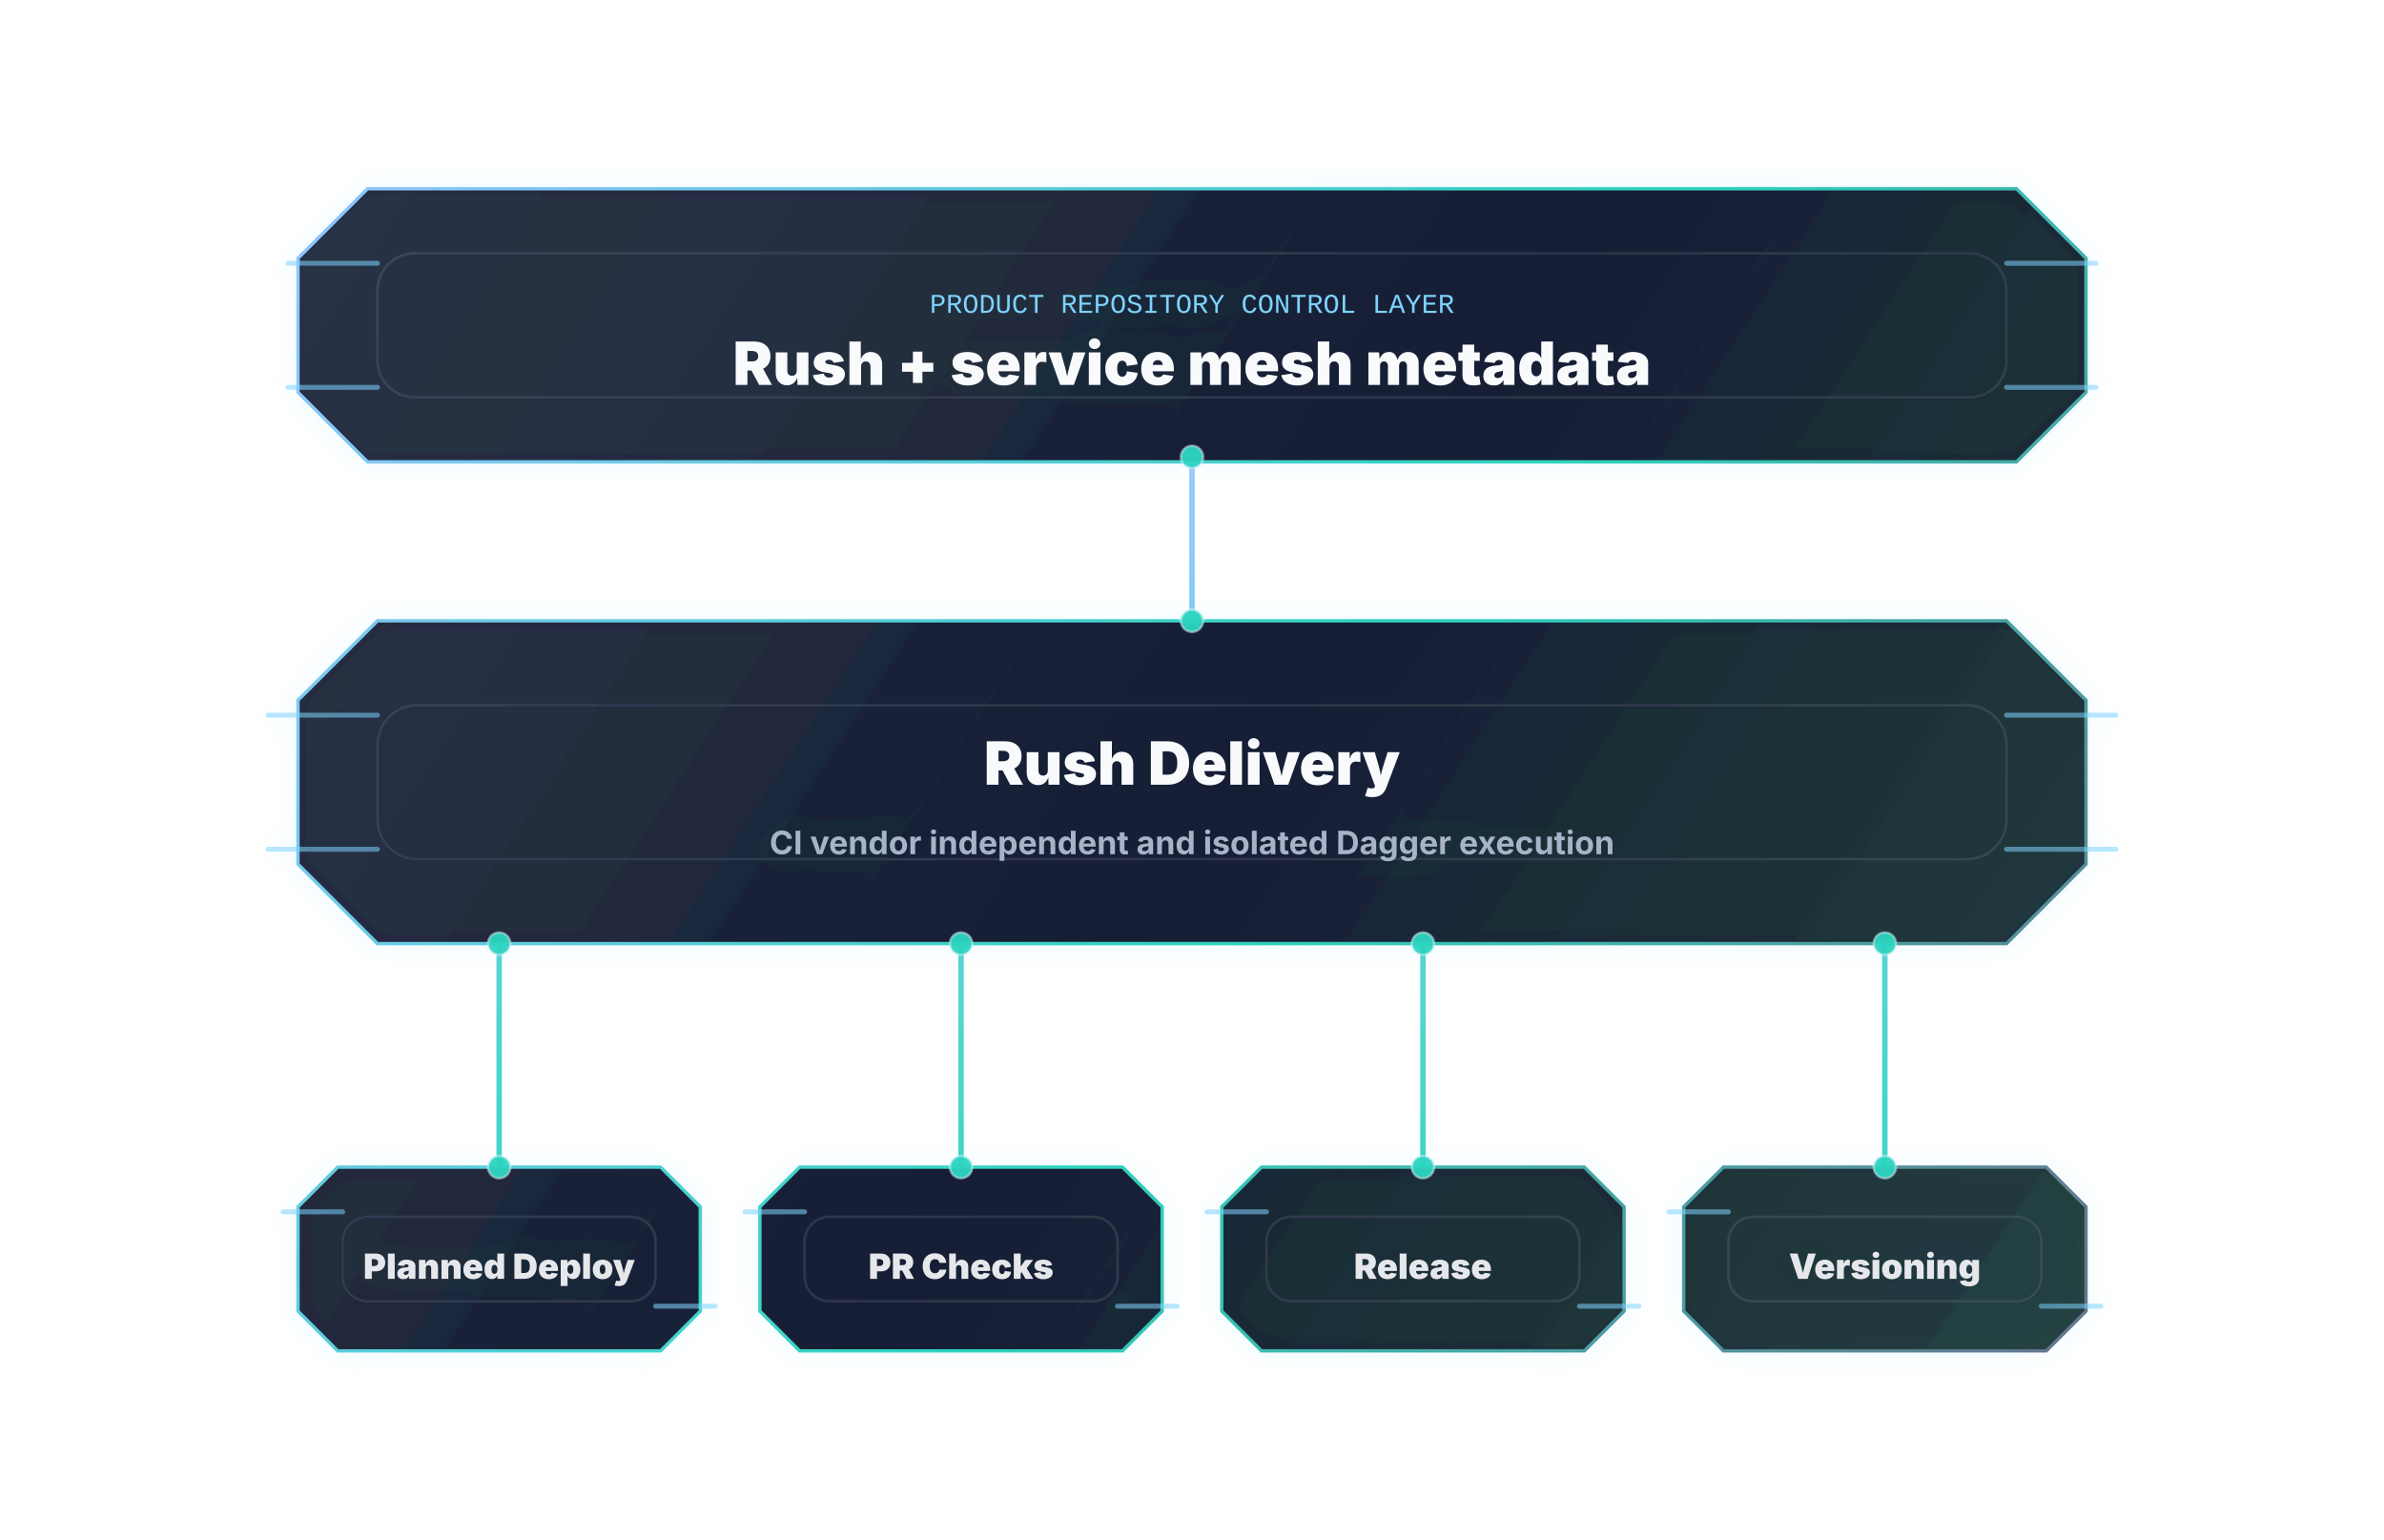
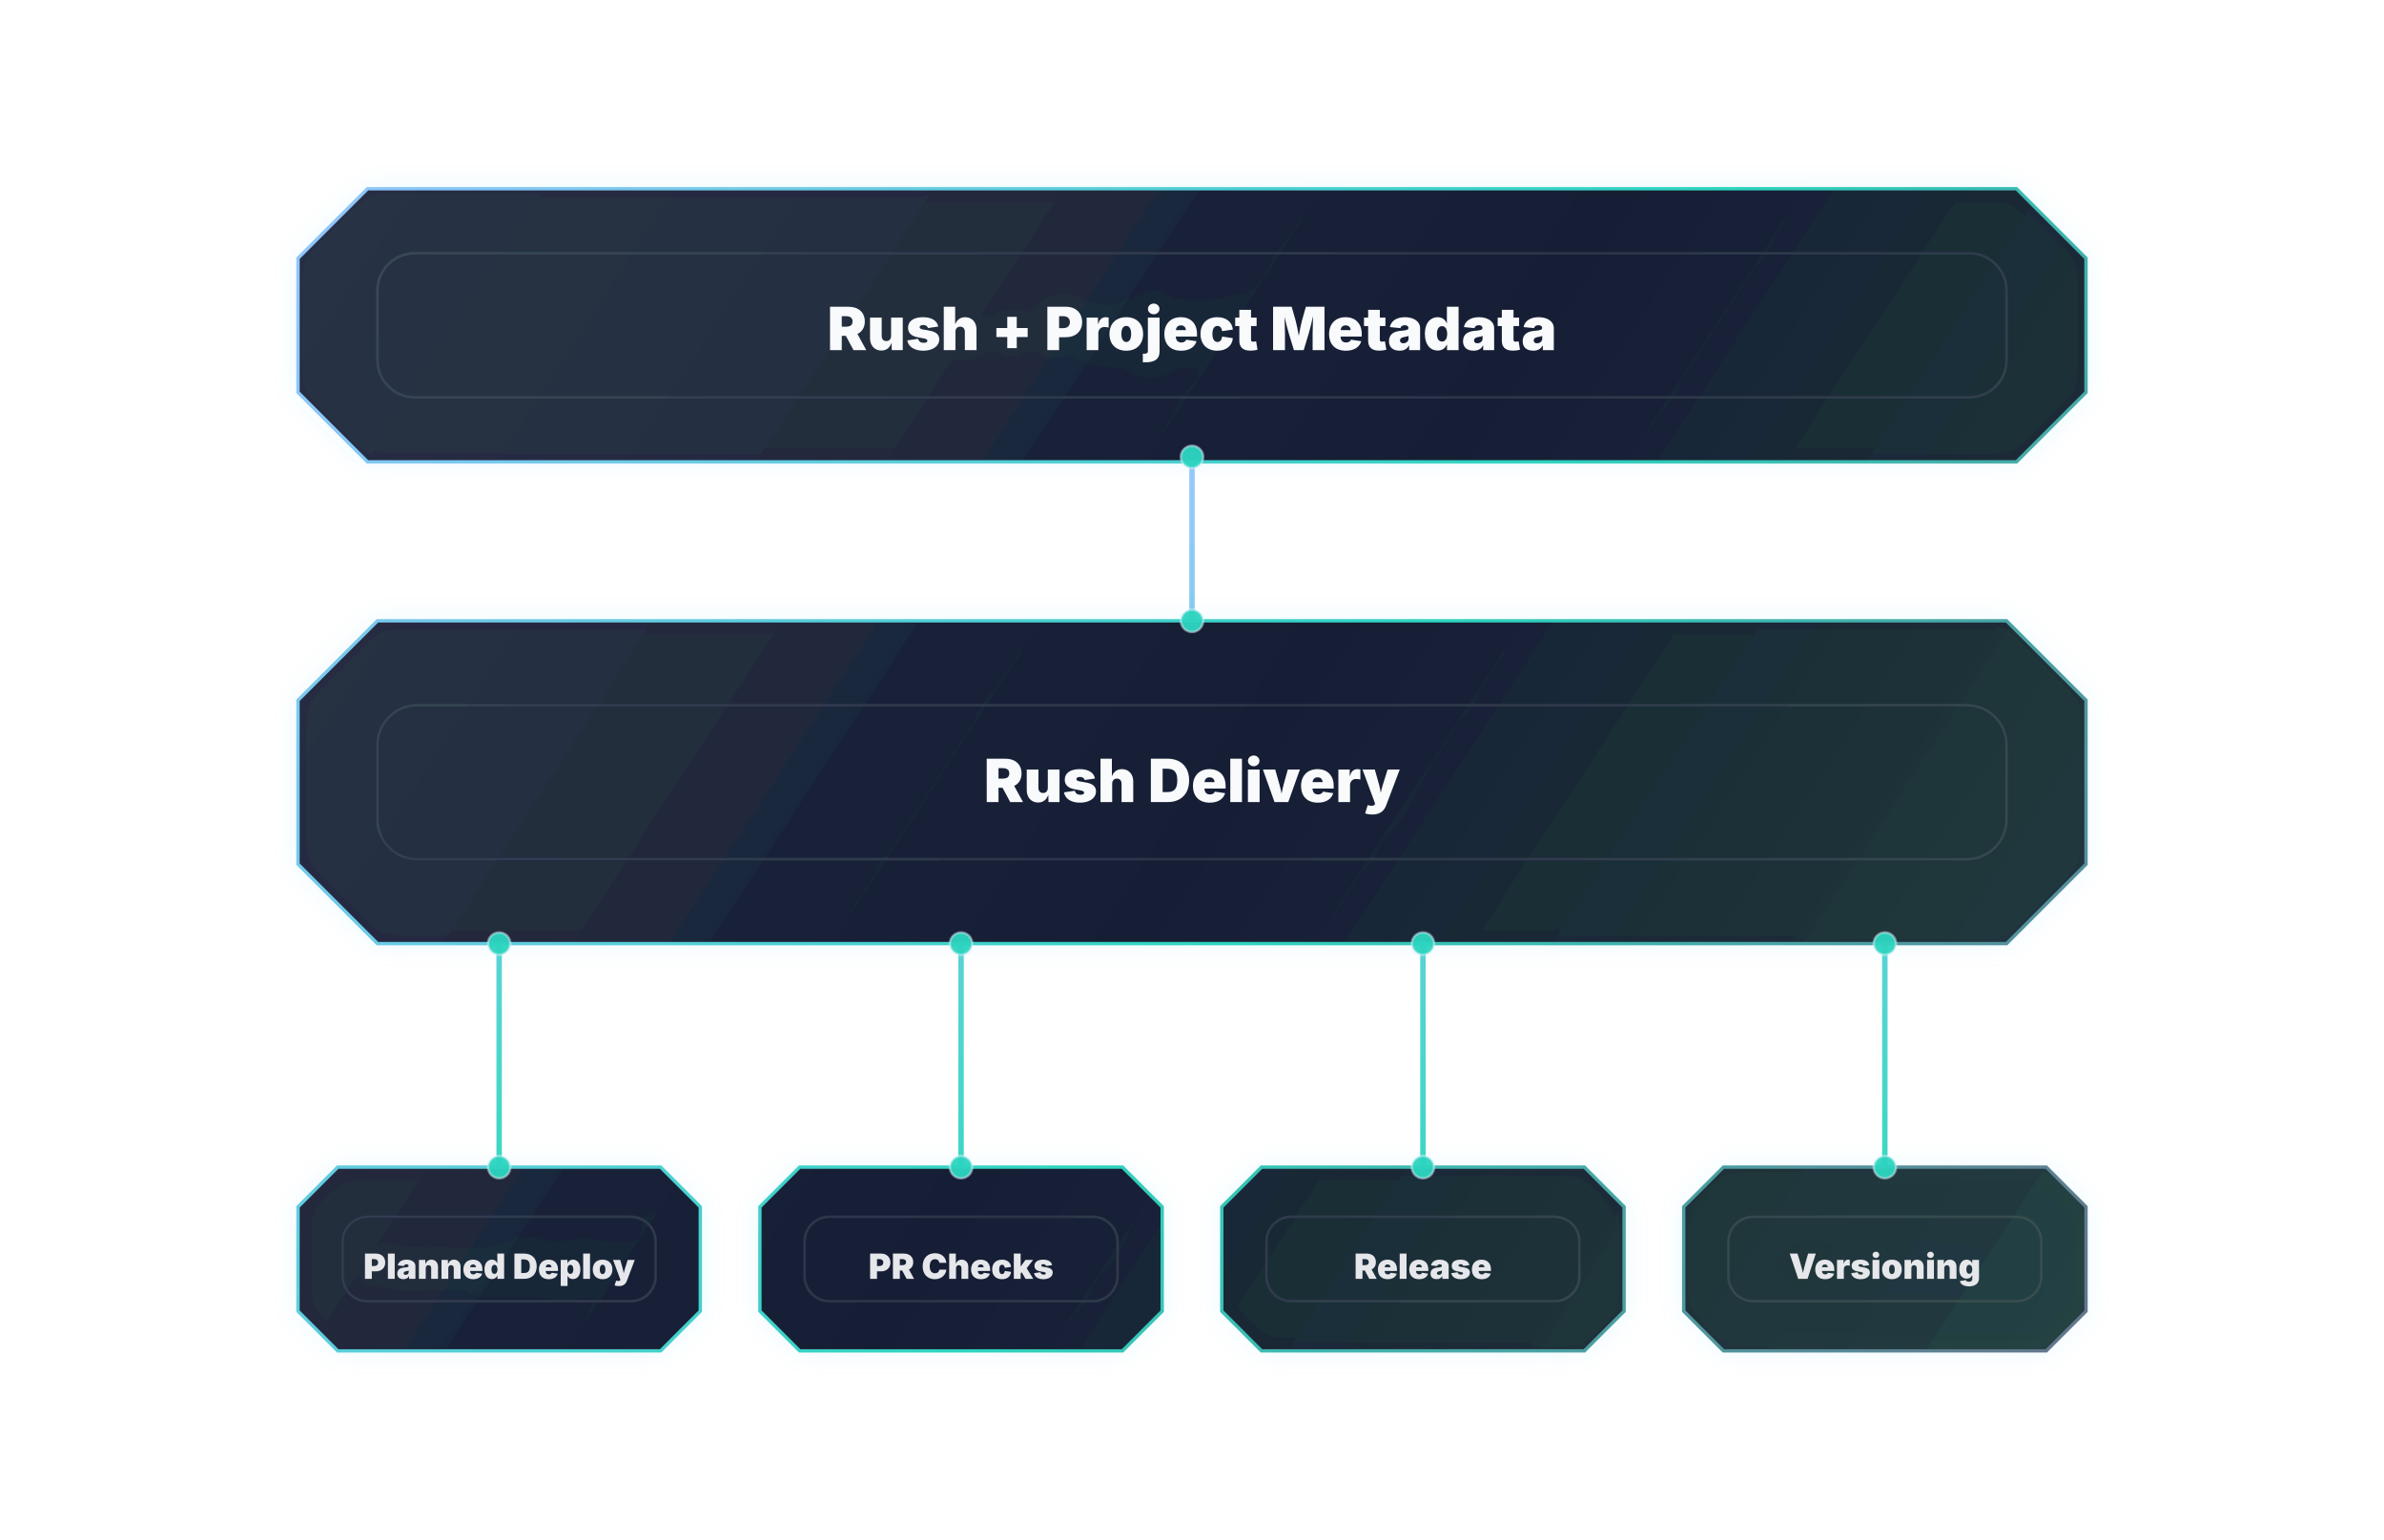
<svg xmlns="http://www.w3.org/2000/svg" viewBox="0 0 960 620" role="img" aria-labelledby="title desc">
  <defs>
    <linearGradient id="nodeStroke" x1="120" y1="76" x2="840" y2="544" gradientUnits="userSpaceOnUse">
      <stop offset="0" stop-color="#93c5fd" />
      <stop offset="0.56" stop-color="#2dd4bf" />
      <stop offset="1" stop-color="#64748b" />
    </linearGradient>
    <linearGradient id="nodeFill" x1="120" y1="76" x2="840" y2="544" gradientUnits="userSpaceOnUse">
      <stop offset="0" stop-color="#162033" stop-opacity="0.92" />
      <stop offset="0.52" stop-color="#0f172a" stop-opacity="0.96" />
      <stop offset="1" stop-color="#102725" stop-opacity="0.9" />
    </linearGradient>
    <linearGradient id="connectorStroke" x1="480" y1="176" x2="480" y2="470" gradientUnits="userSpaceOnUse">
      <stop offset="0" stop-color="#93c5fd" />
      <stop offset="1" stop-color="#2dd4bf" />
    </linearGradient>
    <filter id="nodeShadow" x="-10%" y="-18%" width="120%" height="136%">
      <feDropShadow dx="0" dy="14" stdDeviation="14" flood-color="#020617" flood-opacity="0.3" />
      <feDropShadow dx="0" dy="0" stdDeviation="5" flood-color="#38bdf8" flood-opacity="0.08" />
    </filter>
    <style>
      .title {
        fill: #f8fafc;
        font-family: Inter, ui-sans-serif, system-ui, -apple-system, BlinkMacSystemFont, "Segoe UI", sans-serif;
        font-size: 24px;
        font-weight: 850;
-         letter-spacing: 0;
-       }
-       .subtitle {
-         fill: #a7b4c8;
-         font-family: Inter, ui-sans-serif, system-ui, -apple-system, BlinkMacSystemFont, "Segoe UI", sans-serif;
-         font-size: 13px;
-         font-weight: 700;
-         letter-spacing: 0;
-       }
-       .micro {
-         fill: #7dd3fc;
-         font-family: ui-monospace, SFMono-Regular, Menlo, Monaco, Consolas, "Liberation Mono", monospace;
-         font-size: 11px;
        letter-spacing: 0;
      }
      .small-title {
        fill: #e5e7eb;
        font-family: Inter, ui-sans-serif, system-ui, -apple-system, BlinkMacSystemFont, "Segoe UI", sans-serif;
        font-size: 14px;
        font-weight: 850;
        letter-spacing: 0;
      }
      .shell {
        fill: url(#nodeFill);
        stroke: url(#nodeStroke);
        stroke-width: 1.35;
      }
      .inner-shell {
        fill: none;
        stroke: #cbd5e1;
        stroke-opacity: 0.12;
        stroke-width: 1;
      }
      .connector {
        fill: none;
        stroke: url(#connectorStroke);
        stroke-width: 2.2;
        stroke-linecap: round;
      }
      .port {
        fill: #2dd4bf;
        stroke: #e0f2fe;
        stroke-opacity: 0.5;
      }
-       .edge-cut {
-         stroke: #7dd3fc;
-         stroke-opacity: 0.55;
-         stroke-width: 2;
-         stroke-linecap: round;
-       }
    </style>
  </defs>
  <g opacity="0.92">
    <path class="connector" d="M480 184V250" />
    <path class="connector" d="M201 380V470" />
    <path class="connector" d="M387 380V470" />
    <path class="connector" d="M573 380V470" />
    <path class="connector" d="M759 380V470" />
  </g>
  <g filter="url(#nodeShadow)">
    <g>
      <path class="shell" d="M148 76h664l28 28v54l-28 28H148l-28-28v-54z" />
      <rect class="inner-shell" x="152" y="102" width="656" height="58" rx="15" />
-       <path class="edge-cut" d="M152 106h-36M808 106h36M152 156h-36M808 156h36" />
-       <text x="480" y="126" text-anchor="middle" class="micro">PRODUCT REPOSITORY CONTROL LAYER</text>
-       <text x="480" y="155" text-anchor="middle" class="title">Rush + service mesh metadata</text>
+       <text x="480" y="141" text-anchor="middle" class="title">Rush + Project Metadata</text>
    </g>
    <g>
      <path class="shell" d="M152 250h656l32 32v66l-32 32H152l-32-32v-66z" />
      <rect class="inner-shell" x="152" y="284" width="656" height="62" rx="16" />
-       <path class="edge-cut" d="M152 288h-44M808 288h44M152 342h-44M808 342h44" />
-       <text x="480" y="316" text-anchor="middle" class="title">Rush Delivery</text>
-       <text x="480" y="344" text-anchor="middle" class="subtitle">CI vendor independent and isolated Dagger execution</text>
+       <text x="480" y="323" text-anchor="middle" class="title">Rush Delivery</text>
    </g>
    <g>
      <path class="shell" d="M136 470h130l16 16v42l-16 16H136l-16-16v-42z" />
      <rect class="inner-shell" x="138" y="490" width="126" height="34" rx="10" />
-       <path class="edge-cut" d="M138 488h-24M264 526h24" />
      <text x="201" y="515" text-anchor="middle" class="small-title">Planned Deploy</text>
    </g>
    <g>
      <path class="shell" d="M322 470h130l16 16v42l-16 16H322l-16-16v-42z" />
      <rect class="inner-shell" x="324" y="490" width="126" height="34" rx="10" />
-       <path class="edge-cut" d="M324 488h-24M450 526h24" />
      <text x="387" y="515" text-anchor="middle" class="small-title">PR Checks</text>
    </g>
    <g>
      <path class="shell" d="M508 470h130l16 16v42l-16 16H508l-16-16v-42z" />
      <rect class="inner-shell" x="510" y="490" width="126" height="34" rx="10" />
-       <path class="edge-cut" d="M510 488h-24M636 526h24" />
      <text x="573" y="515" text-anchor="middle" class="small-title">Release</text>
    </g>
    <g>
      <path class="shell" d="M694 470h130l16 16v42l-16 16H694l-16-16v-42z" />
      <rect class="inner-shell" x="696" y="490" width="126" height="34" rx="10" />
-       <path class="edge-cut" d="M696 488h-24M822 526h24" />
      <text x="759" y="515" text-anchor="middle" class="small-title">Versioning</text>
    </g>
  </g>
  <g opacity="0.96">
    <circle class="port" cx="480" cy="184" r="4.5" />
    <circle class="port" cx="480" cy="250" r="4.5" />
    <circle class="port" cx="201" cy="380" r="4.5" />
    <circle class="port" cx="387" cy="380" r="4.5" />
    <circle class="port" cx="573" cy="380" r="4.5" />
    <circle class="port" cx="759" cy="380" r="4.5" />
    <circle class="port" cx="201" cy="470" r="4.5" />
    <circle class="port" cx="387" cy="470" r="4.5" />
    <circle class="port" cx="573" cy="470" r="4.5" />
    <circle class="port" cx="759" cy="470" r="4.5" />
  </g>
</svg>
